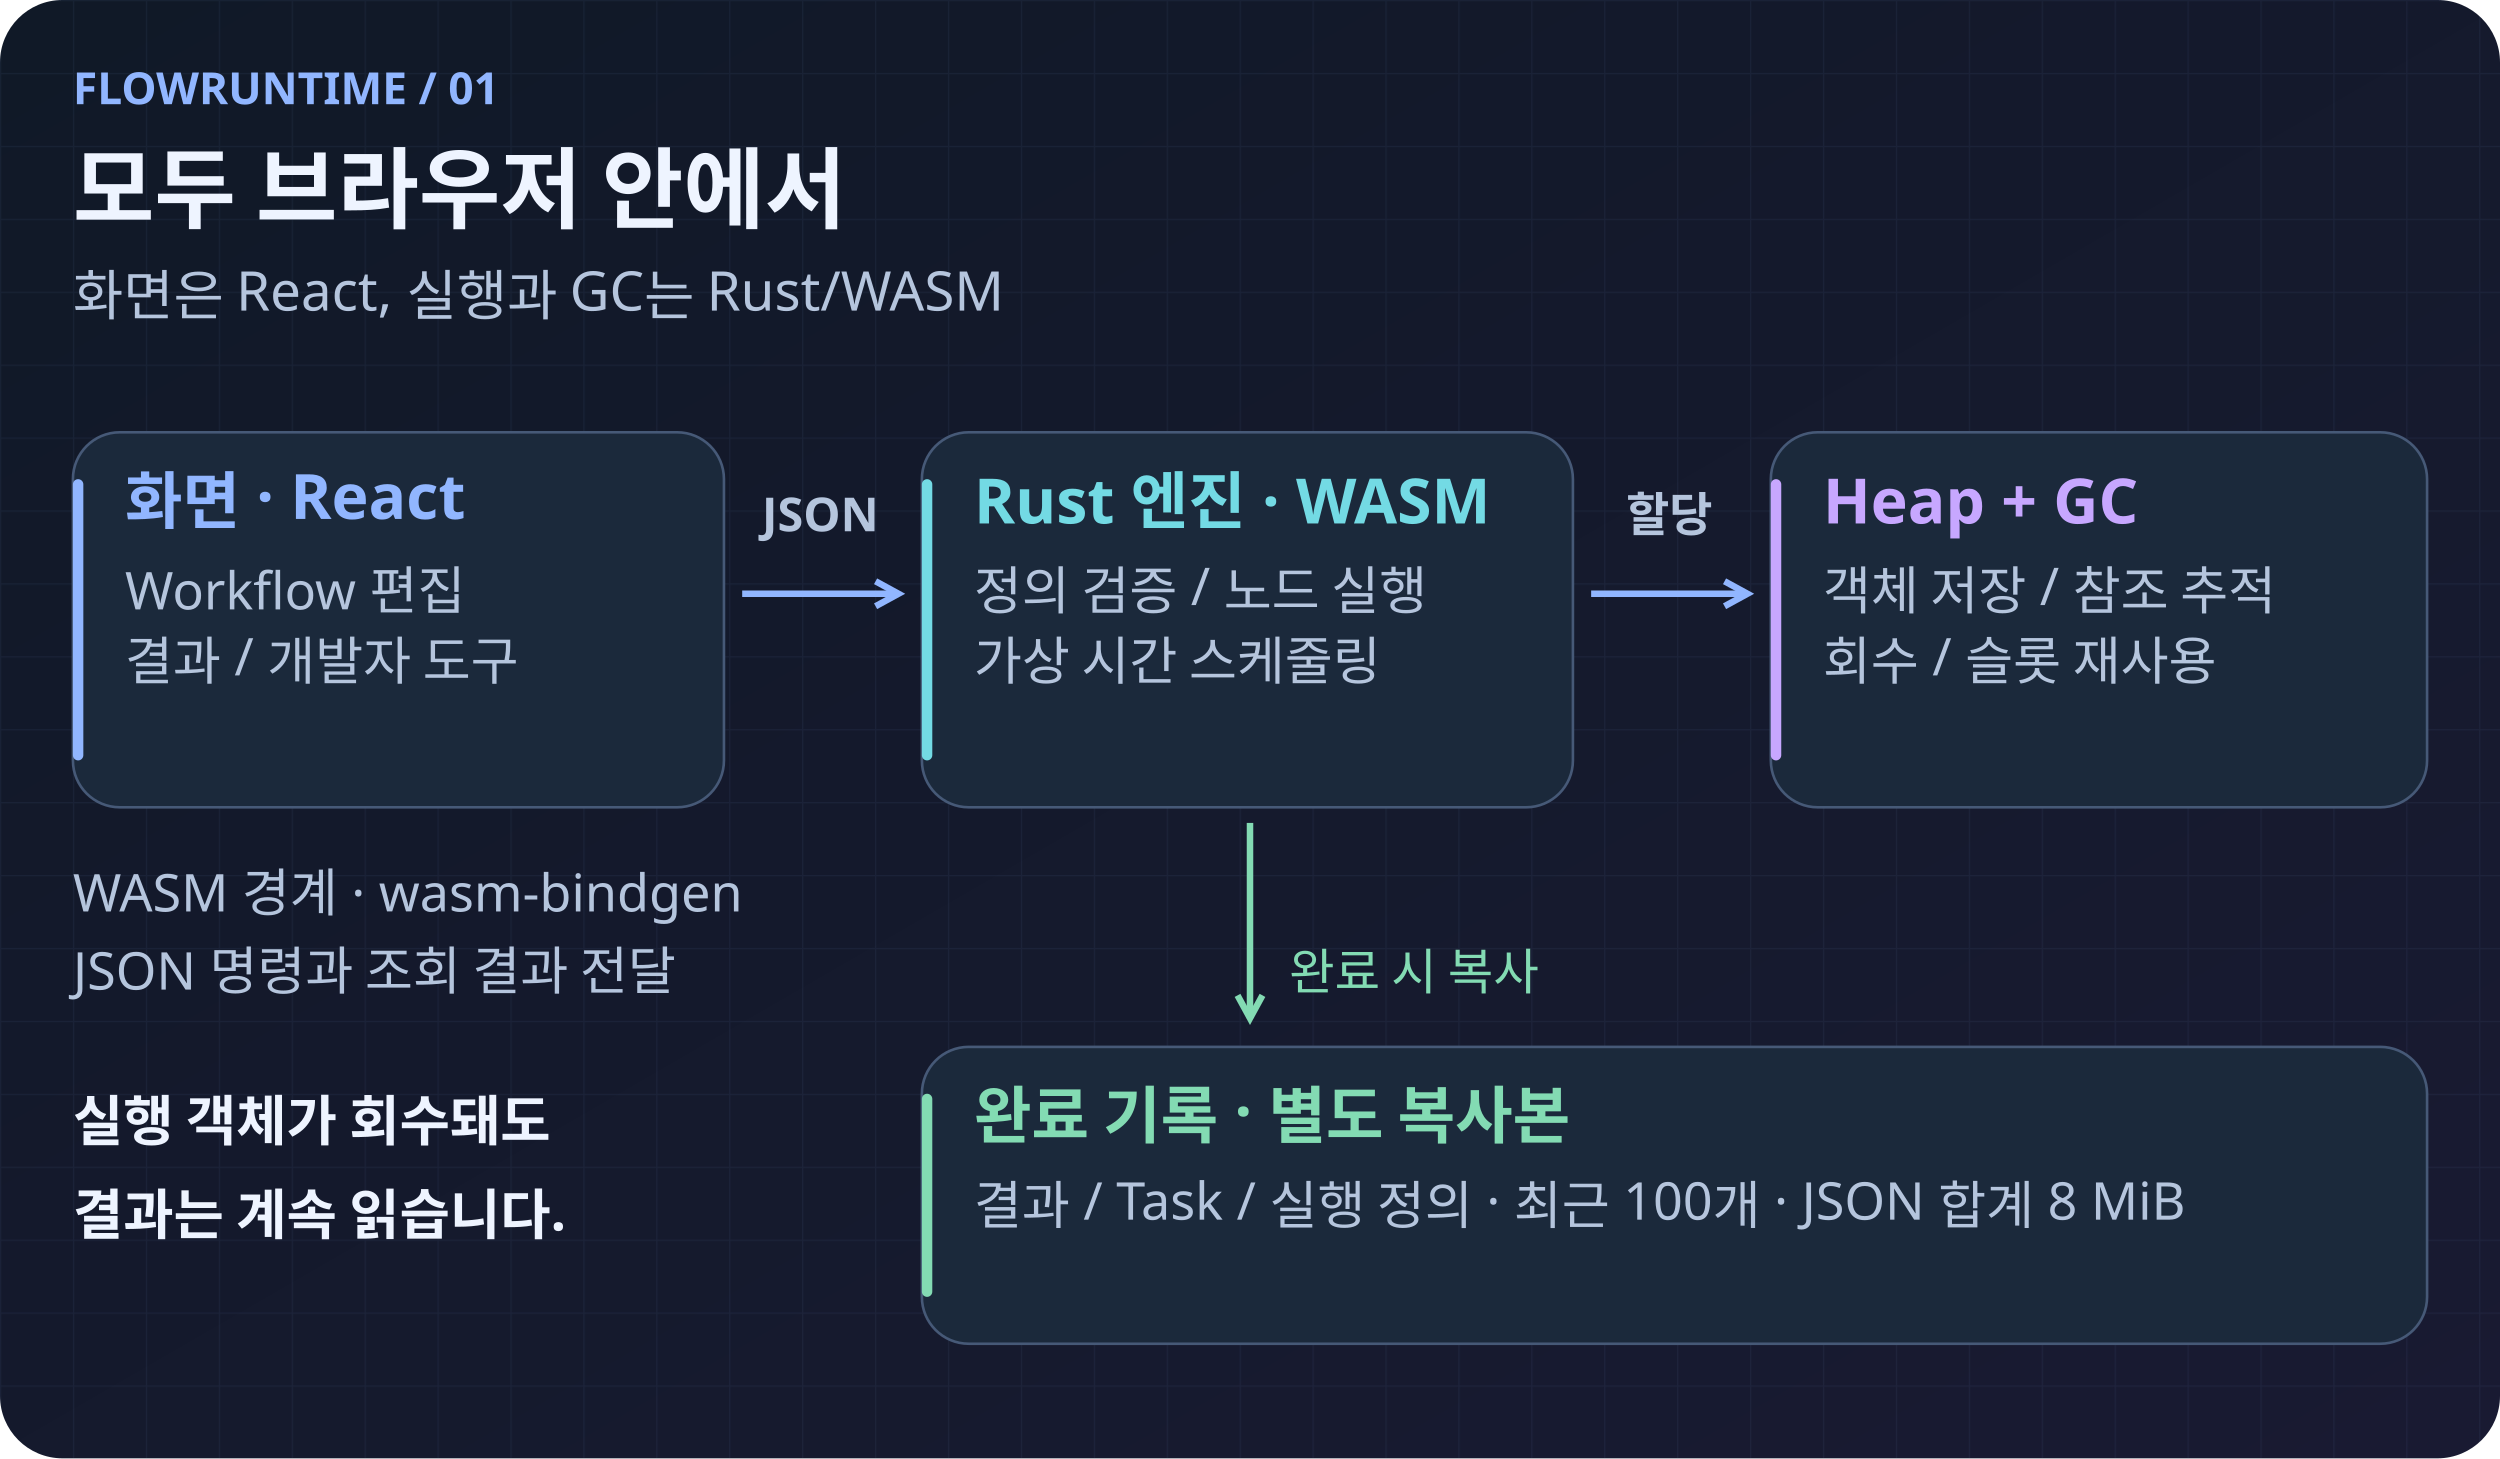
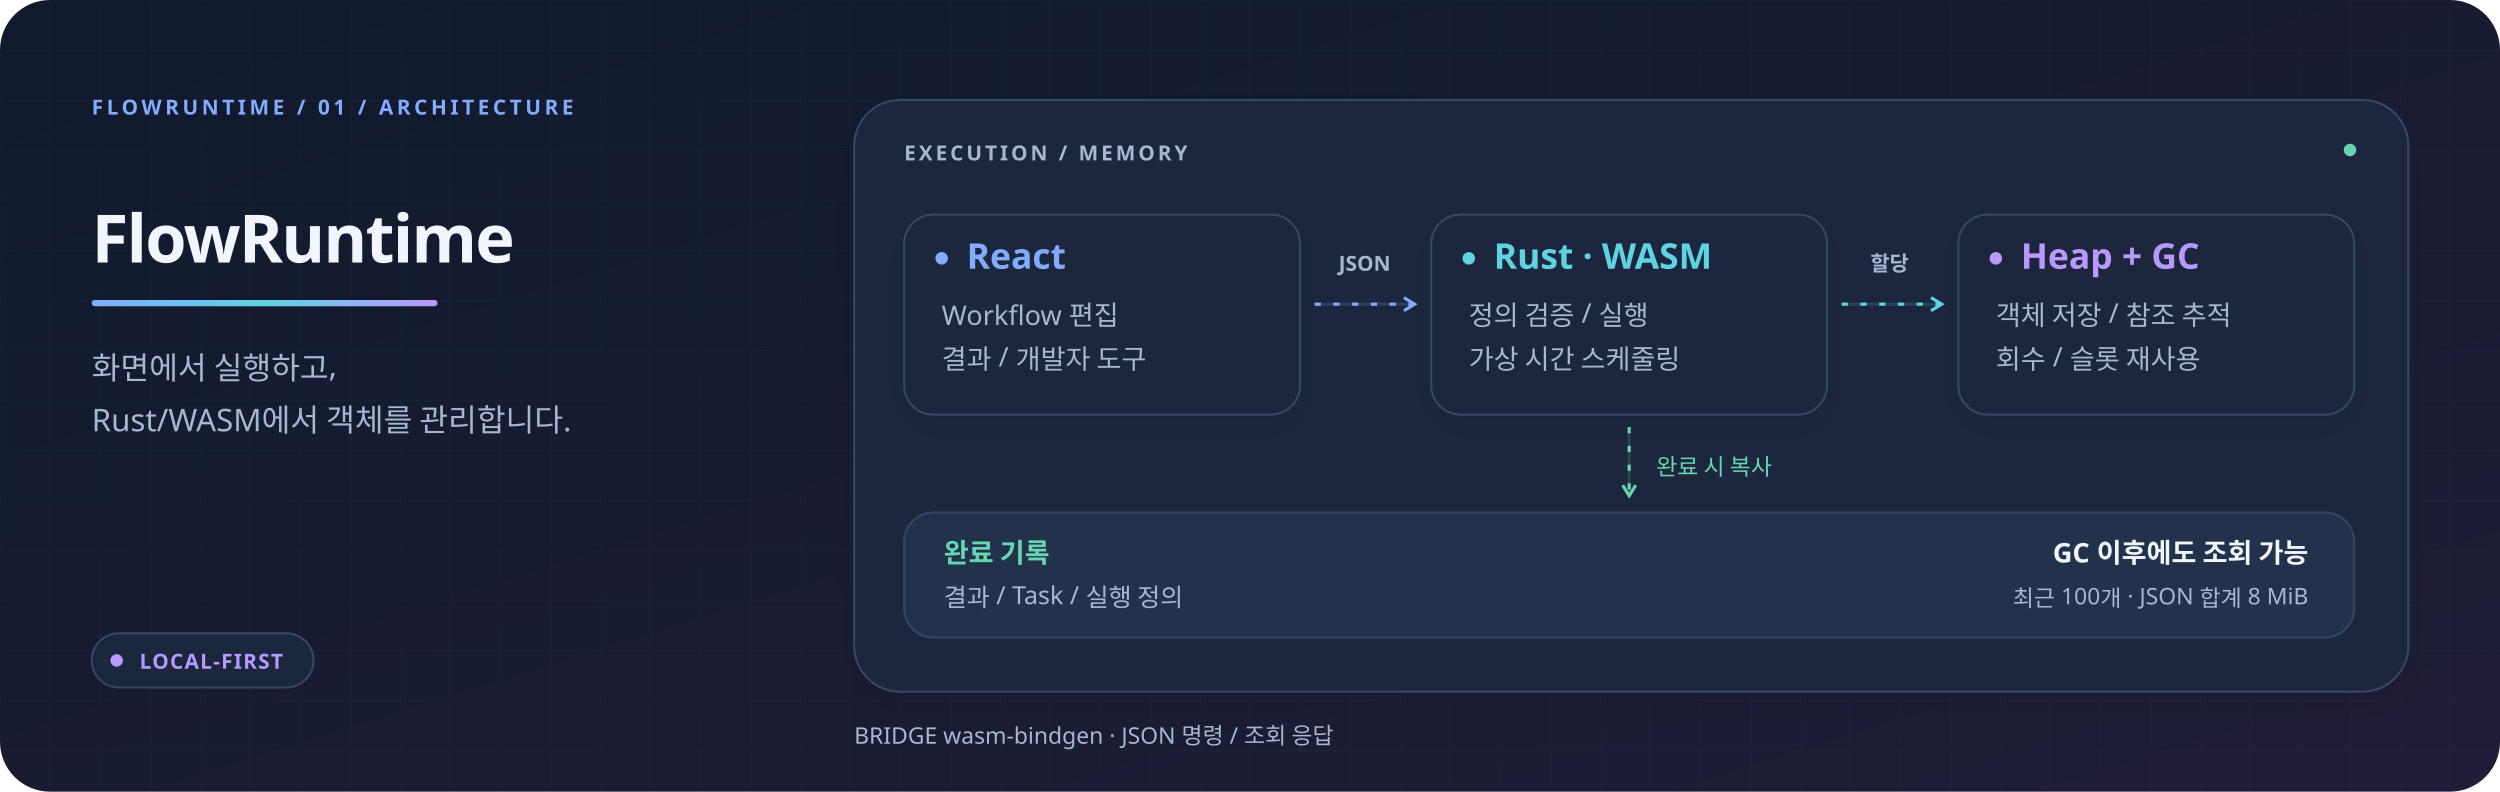
- <svg xmlns="http://www.w3.org/2000/svg" width="960" height="560" viewBox="0 0 960 560" role="img" aria-labelledby="title desc">
+ <svg xmlns="http://www.w3.org/2000/svg" width="1200" height="380" viewBox="0 0 1200 380" role="img" aria-labelledby="title desc">
  <defs>
    <linearGradient id="bg" x2="1" y2="1">
-       <stop stop-color="#101927" />
-       <stop offset="1" stop-color="#191a32" />
+       <stop stop-color="#101a2c" />
+       <stop offset="1" stop-color="#201d38" />
    </linearGradient>
-     <pattern id="grid" width="28" height="28" patternUnits="userSpaceOnUse">
-       <path d="M28 0H0V28" fill="none" stroke="#91b6ff" stroke-opacity=".055" />
+     <linearGradient id="accent">
+       <stop stop-color="#82acff" />
+       <stop offset=".5" stop-color="#5ed3e2" />
+       <stop offset="1" stop-color="#ba99ff" />
+     </linearGradient>
+     <pattern id="grid" width="24" height="24" patternUnits="userSpaceOnUse">
+       <path d="M24 0H0V24" fill="none" stroke="#82acff" stroke-opacity=".035" />
    </pattern>
+     <filter id="shadow" x="-20%" y="-30%" width="140%" height="170%">
+       <feDropShadow dx="0" dy="5" stdDeviation="8" flood-color="#000" flood-opacity=".07" />
+     </filter>
  </defs>
-   <style>text{font-family:'Malgun Gothic','Apple SD Gothic Neo','Segoe UI',sans-serif}</style>
-   <rect width="960" height="560" rx="24" fill="url(#bg)" />
-   <rect width="960" height="560" rx="24" fill="url(#grid)" />
-   <text x="28" y="40" font-size="17" fill="#91b6ff" font-weight="750" text-anchor="start">FLOWRUNTIME  /  01</text>
-   <text x="28" y="85" font-size="34" fill="#eef4ff" font-weight="800" text-anchor="start">모두 브라우저 안에서</text>
-   <text x="28" y="121" font-size="21" fill="#b5c5dd" font-weight="500" text-anchor="start">화면은 React, 실행과 GC는 Rust/WASM</text>
-   <rect x="28" y="166" width="250" height="144" rx="18" fill="#1b293b" stroke="#465977" />
-   <rect x="28" y="184" width="4" height="108" rx="2" fill="#91b6ff" />
-   <text x="48" y="201" font-size="24" fill="#91b6ff" font-weight="750" text-anchor="start">화면 · React</text>
-   <text x="48" y="234" font-size="20" fill="#b5c5dd" font-weight="500" text-anchor="start">Workflow 편집</text>
-   <text x="48" y="261" font-size="20" fill="#b5c5dd" font-weight="500" text-anchor="start">결과 / 개발자 도구</text>
-   <rect x="354" y="166" width="250" height="144" rx="18" fill="#1b293b" stroke="#465977" />
-   <rect x="354" y="184" width="4" height="108" rx="2" fill="#73dae4" />
-   <text x="374" y="201" font-size="24" fill="#73dae4" font-weight="750" text-anchor="start">Rust 엔진 · WASM</text>
-   <text x="374" y="234" font-size="20" fill="#b5c5dd" font-weight="500" text-anchor="start">정의 검증 / 노드 실행</text>
-   <text x="374" y="261" font-size="20" fill="#b5c5dd" font-weight="500" text-anchor="start">가상 시간 스케줄링</text>
-   <rect x="680" y="166" width="252" height="144" rx="18" fill="#1b293b" stroke="#465977" />
-   <rect x="680" y="184" width="4" height="108" rx="2" fill="#c7a7ff" />
-   <text x="700" y="201" font-size="24" fill="#c7a7ff" font-weight="750" text-anchor="start">Heap + GC</text>
-   <text x="700" y="234" font-size="20" fill="#b5c5dd" font-weight="500" text-anchor="start">객체 저장 / 참조 추적</text>
-   <text x="700" y="261" font-size="20" fill="#b5c5dd" font-weight="500" text-anchor="start">회수 / 슬롯 재사용</text>
-   <path d="M285 228 L345 228" fill="none" stroke="#91b6ff" stroke-width="2.5" />
-   <path d="M336.224 232.794 L345 228 L336.224 223.206" fill="none" stroke="#91b6ff" stroke-width="2.5" />
-   <text x="315" y="204" font-size="18" fill="#b5c5dd" font-weight="600" text-anchor="middle">JSON</text>
-   <path d="M611 228 L671 228" fill="none" stroke="#91b6ff" stroke-width="2.5" />
-   <path d="M662.224 232.794 L671 228 L662.224 223.206" fill="none" stroke="#91b6ff" stroke-width="2.5" />
-   <text x="641" y="204" font-size="18" fill="#b5c5dd" font-weight="600" text-anchor="middle">할당</text>
-   <text x="28" y="350" font-size="20" fill="#b5c5dd" font-weight="500" text-anchor="start">WASM 경계 · wasm-bindgen</text>
-   <text x="28" y="380" font-size="20" fill="#b5c5dd" font-weight="500" text-anchor="start">JSON 명령과 조회 결과 전달</text>
-   <rect x="354" y="402" width="578" height="114" rx="18" fill="#1b293b" stroke="#465977" />
-   <rect x="354" y="420" width="4" height="78" rx="2" fill="#83dbb3" />
-   <text x="374" y="437" font-size="24" fill="#83dbb3" font-weight="750" text-anchor="start">완료 기록 · 별도 복사본</text>
-   <text x="374" y="470" font-size="20" fill="#b5c5dd" font-weight="500" text-anchor="start">결과 / Task / 실행 정의 · 최근 100개 · JSON 합계 8 MiB</text>
-   <path d="M480 316 L480 391" fill="none" stroke="#83dbb3" stroke-width="2.5" />
-   <path d="M475.206 382.224 L480 391 L484.794 382.224" fill="none" stroke="#83dbb3" stroke-width="2.5" />
-   <text x="495" y="380" font-size="19" fill="#83dbb3" font-weight="500" text-anchor="start">완료 시 복사</text>
-   <text x="28" y="438" font-size="21" fill="#eef4ff" font-weight="650" text-anchor="start">실행 객체가 회수돼도</text>
-   <text x="28" y="474" font-size="21" fill="#eef4ff" font-weight="650" text-anchor="start">결과는 계속 읽습니다.</text>
+   <style>text{font-family:'Segoe UI','Malgun Gothic','Apple SD Gothic Neo',sans-serif}.flow{animation:flow 1.8s linear infinite}.pulse{animation:pulse 3s ease-in-out infinite}@keyframes flow{to{stroke-dashoffset:-18}}@keyframes pulse{0%,100%{opacity:.45}50%{opacity:1}}@media(prefers-reduced-motion:reduce){.flow,.pulse{animation:none}}</style>
+   <rect width="1200" height="380" rx="24" fill="url(#bg)" />
+   <rect width="1200" height="380" rx="24" fill="url(#grid)" />
+   <text x="44" y="55" font-size="10" fill="#82acff" font-weight="800" text-anchor="start" letter-spacing="1.7">FLOWRUNTIME / 01 / ARCHITECTURE</text>
+   <text x="44" y="126" font-size="32" fill="#f0f5ff" font-weight="800" text-anchor="start" letter-spacing="-0.8">FlowRuntime</text>
+   <rect x="44" y="144" width="166" height="3" rx="1.5" fill="url(#accent)" />
+   <text x="44" y="182" font-size="15" fill="#a7b7cf" font-weight="500" text-anchor="start" letter-spacing="0">화면에서 실행하고,</text>
+   <text x="44" y="207" font-size="15" fill="#a7b7cf" font-weight="500" text-anchor="start" letter-spacing="0">Rust/WASM에서 객체를 관리합니다.</text>
+   <rect x="44" y="304" width="106.5" height="26" rx="13" fill="#1a273d" stroke="#354662" />
+   <circle cx="56" cy="317" r="3" fill="#ba99ff" />
+   <text x="67" y="321" font-size="10" fill="#ba99ff" font-weight="750" text-anchor="start" letter-spacing="0.6">LOCAL-FIRST</text>
+   <rect x="410" y="48" width="746" height="284" rx="22" fill="#1a273d" stroke="#354662" filter="url(#shadow)" />
+   <text x="434" y="77" font-size="10" fill="#a7b7cf" font-weight="800" text-anchor="start" letter-spacing="1.4">EXECUTION / MEMORY</text>
+   <circle cx="1128" cy="72" r="3" fill="#65d6b0" class="pulse" />
+   <rect x="434" y="103" width="190" height="96" rx="14" fill="#1a273d" stroke="#354662" filter="url(#shadow)" />
+   <circle cx="452" cy="124" r="3" fill="#82acff" />
+   <text x="464" y="129" font-size="17" fill="#82acff" font-weight="750" text-anchor="start" letter-spacing="0">React</text>
+   <text x="452" y="156" font-size="13" fill="#a7b7cf" font-weight="500" text-anchor="start" letter-spacing="0">Workflow 편집</text>
+   <text x="452" y="177" font-size="13" fill="#a7b7cf" font-weight="500" text-anchor="start" letter-spacing="0">결과 / 개발자 도구</text>
+   <rect x="687" y="103" width="190" height="96" rx="14" fill="#1a273d" stroke="#354662" filter="url(#shadow)" />
+   <circle cx="705" cy="124" r="3" fill="#5ed3e2" />
+   <text x="717" y="129" font-size="17" fill="#5ed3e2" font-weight="750" text-anchor="start" letter-spacing="0">Rust · WASM</text>
+   <text x="705" y="156" font-size="13" fill="#a7b7cf" font-weight="500" text-anchor="start" letter-spacing="0">정의 검증 / 실행</text>
+   <text x="705" y="177" font-size="13" fill="#a7b7cf" font-weight="500" text-anchor="start" letter-spacing="0">가상 시간 스케줄링</text>
+   <rect x="940" y="103" width="190" height="96" rx="14" fill="#1a273d" stroke="#354662" filter="url(#shadow)" />
+   <circle cx="958" cy="124" r="3" fill="#ba99ff" />
+   <text x="970" y="129" font-size="17" fill="#ba99ff" font-weight="750" text-anchor="start" letter-spacing="0">Heap + GC</text>
+   <text x="958" y="156" font-size="13" fill="#a7b7cf" font-weight="500" text-anchor="start" letter-spacing="0">객체 저장 / 참조 추적</text>
+   <text x="958" y="177" font-size="13" fill="#a7b7cf" font-weight="500" text-anchor="start" letter-spacing="0">회수 / 슬롯 재사용</text>
+   <path d="M631 146 L679 146" fill="none" stroke="#82acff" stroke-opacity=".18" stroke-width="1.5" />
+   <path d="M631 146 L679 146" fill="none" stroke="#82acff" stroke-width="1.5" stroke-dasharray="3 6" class="flow" />
+   <path d="M673.885 149.136 L679 146 L673.885 142.864" fill="none" stroke="#82acff" stroke-width="1.5" />
+   <text x="655" y="130" font-size="10" fill="#a7b7cf" font-weight="650" text-anchor="middle" letter-spacing="0">JSON</text>
+   <path d="M884 146 L932 146" fill="none" stroke="#5ed3e2" stroke-opacity=".18" stroke-width="1.5" />
+   <path d="M884 146 L932 146" fill="none" stroke="#5ed3e2" stroke-width="1.5" stroke-dasharray="3 6" class="flow" />
+   <path d="M926.885 149.136 L932 146 L926.885 142.864" fill="none" stroke="#5ed3e2" stroke-width="1.5" />
+   <text x="907" y="130" font-size="10" fill="#a7b7cf" font-weight="650" text-anchor="middle" letter-spacing="0">할당</text>
+   <path d="M782 205 L782 238" fill="none" stroke="#65d6b0" stroke-opacity=".18" stroke-width="1.5" />
+   <path d="M782 205 L782 238" fill="none" stroke="#65d6b0" stroke-width="1.5" stroke-dasharray="3 6" class="flow" />
+   <path d="M778.864 232.885 L782 238 L785.136 232.885" fill="none" stroke="#65d6b0" stroke-width="1.5" />
+   <text x="795" y="228" font-size="11" fill="#65d6b0" font-weight="500" text-anchor="start" letter-spacing="0">완료 시 복사</text>
+   <rect x="434" y="246" width="696" height="60" rx="14" fill="#22324b" stroke="#354662" />
+   <text x="453" y="270" font-size="13" fill="#65d6b0" font-weight="750" text-anchor="start" letter-spacing="0">완료 기록</text>
+   <text x="453" y="291" font-size="12" fill="#a7b7cf" font-weight="500" text-anchor="start" letter-spacing="0">결과 / Task / 실행 정의</text>
+   <text x="1108" y="270" font-size="13" fill="#f0f5ff" font-weight="650" text-anchor="end" letter-spacing="0">GC 이후에도 조회 가능</text>
+   <text x="1108" y="291" font-size="11" fill="#a7b7cf" font-weight="500" text-anchor="end" letter-spacing="0">최근 100개 · JSON 합계 8 MiB</text>
+   <text x="410" y="357" font-size="11" fill="#a7b7cf" font-weight="500" text-anchor="start" letter-spacing="0">BRIDGE  wasm-bindgen · JSON 명령 / 조회 응답</text>
</svg>
